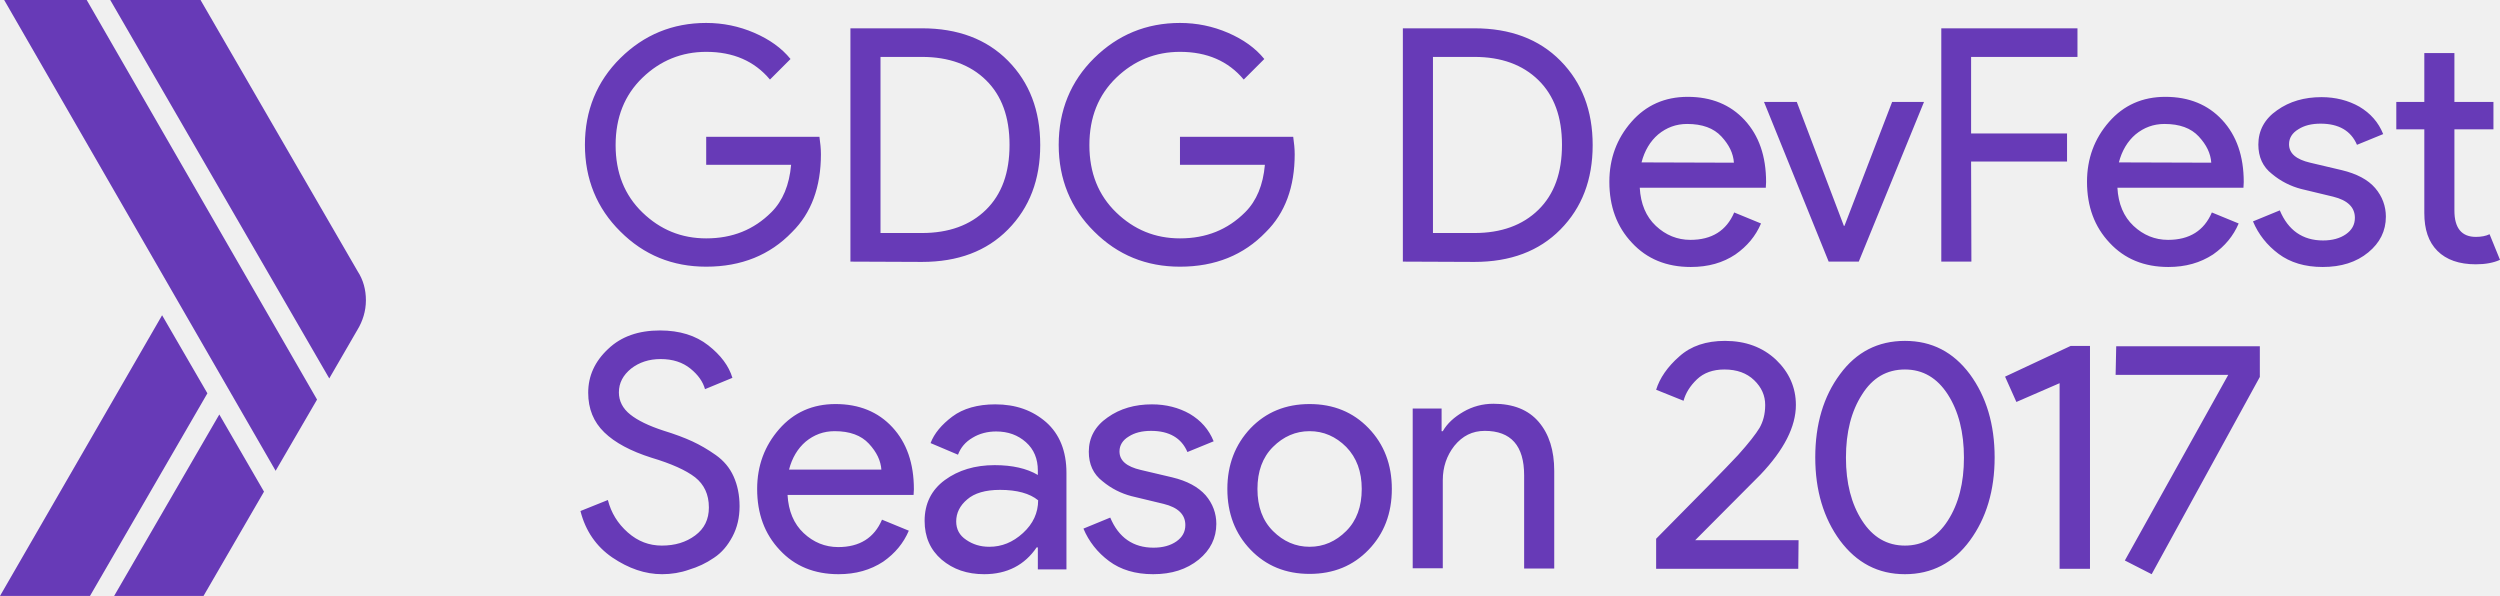
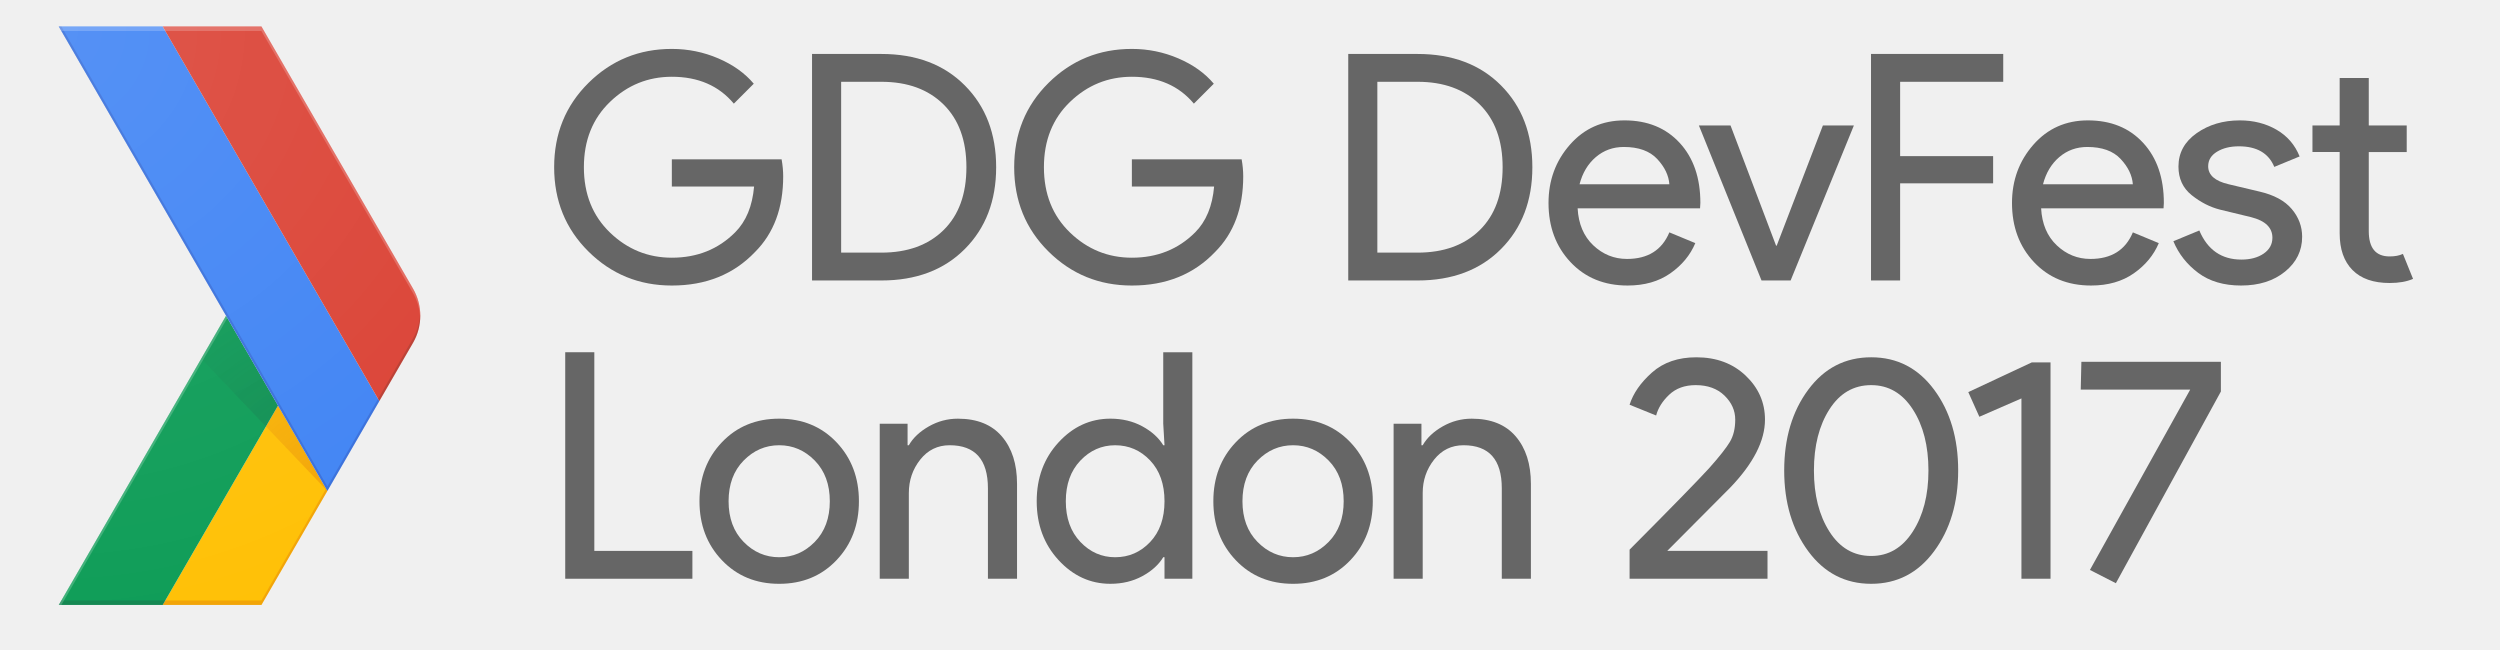
- <svg xmlns="http://www.w3.org/2000/svg" id="Layer_4" viewBox="0 0 839 200">
-   <style>.st0{fill:#673AB7;}</style>
-   <path class="st0" d="M275.5 51.8c0 10.9-3.2 19.7-9.7 26.1-7.4 7.7-17 11.6-28.8 11.6-11.3 0-20.9-3.9-28.8-11.8-7.9-7.8-11.9-17.6-11.9-29.1s4-21.3 11.9-29.1S225.7 7.7 237 7.7c5.6 0 11 1.1 16.1 3.3 5.1 2.2 9.2 5.1 12.2 8.8l-6.9 6.9c-5.2-6.2-12.3-9.3-21.4-9.3-8.2 0-15.4 2.9-21.4 8.7s-9 13.3-9 22.6 3 16.8 9 22.6c6 5.8 13.1 8.7 21.4 8.7 8.8 0 16-2.9 21.9-8.8 3.8-3.8 6-9.1 6.6-15.9H237v-9.4h38c.3 2.1.5 4 .5 5.9zm9.9 36V9.5h24c12 0 21.7 3.6 28.9 10.9 7.2 7.3 10.8 16.7 10.8 28.3s-3.6 21-10.8 28.3c-7.2 7.3-16.8 10.9-28.9 10.9l-24-.1zm10.1-9.6h13.9c9 0 16.2-2.6 21.5-7.8 5.3-5.2 7.9-12.4 7.9-21.8 0-9.3-2.6-16.5-7.9-21.7s-12.5-7.8-21.5-7.8h-13.9v59.1zm139-26.4c0 10.9-3.2 19.7-9.7 26.1-7.4 7.7-17 11.6-28.8 11.6-11.3 0-20.9-3.9-28.8-11.8-7.9-7.8-11.9-17.6-11.9-29.1s4-21.3 11.9-29.1S384.7 7.7 396 7.7c5.6 0 11 1.1 16.1 3.3s9.2 5.1 12.2 8.8l-6.9 6.9c-5.2-6.2-12.3-9.3-21.4-9.3-8.2 0-15.4 2.9-21.4 8.7s-9 13.3-9 22.6 3 16.8 9 22.6c6 5.8 13.1 8.7 21.4 8.7 8.8 0 16-2.9 21.9-8.8 3.8-3.8 6-9.1 6.6-15.9H396v-9.4h38c.3 2.1.5 4 .5 5.9zm36.3 36V9.5h24c12 0 21.7 3.6 28.9 10.9s10.8 16.7 10.8 28.3-3.6 21-10.8 28.3-16.8 10.9-28.9 10.9l-24-.1zm10.1-9.6h13.9c9 0 16.2-2.6 21.5-7.8 5.3-5.2 7.9-12.4 7.9-21.8 0-9.3-2.6-16.5-7.9-21.7-5.3-5.2-12.5-7.8-21.5-7.8h-13.9v59.1zm86.5 11.4c-8.1 0-14.7-2.7-19.7-8.1-5.1-5.4-7.6-12.2-7.6-20.5 0-7.8 2.5-14.5 7.4-20.1s11.2-8.4 18.9-8.4c7.9 0 14.3 2.6 19.1 7.8s7.2 12.1 7.2 20.8l-.1 1.9h-42.3c.3 5.4 2.1 9.7 5.4 12.8 3.3 3.1 7.2 4.7 11.6 4.7 7.2 0 12.1-3.1 14.7-9.2l9 3.7c-1.8 4.2-4.6 7.6-8.6 10.4-4.2 2.8-9.1 4.2-15 4.2zm14.5-35c-.2-3.1-1.6-6-4.2-8.8-2.6-2.8-6.4-4.2-11.5-4.2-3.7 0-6.9 1.2-9.7 3.5-2.7 2.3-4.6 5.5-5.6 9.4l31 .1zm31.8 33.2L592 34.2h11l15.8 41.6h.2l16-41.6h10.7l-21.9 53.6h-10.1zm47.9 0h-10.1V9.5h45.7v9.6h-35.7v25.7h32.2v9.4h-32.2l.1 33.6zm66.1 1.8c-8.1 0-14.7-2.7-19.7-8.1-5.1-5.4-7.6-12.2-7.6-20.5 0-7.8 2.5-14.5 7.4-20.1s11.2-8.4 18.9-8.4c7.9 0 14.3 2.6 19.1 7.8s7.2 12.1 7.2 20.8l-.1 1.9h-42.3c.3 5.4 2.1 9.7 5.4 12.8 3.3 3.1 7.2 4.7 11.6 4.7 7.2 0 12.1-3.1 14.7-9.2l9 3.7c-1.8 4.2-4.6 7.6-8.6 10.4-4.3 2.8-9.2 4.2-15 4.2zm14.4-35c-.2-3.1-1.6-6-4.2-8.8-2.6-2.8-6.4-4.2-11.5-4.2-3.7 0-6.9 1.2-9.7 3.5-2.7 2.3-4.6 5.5-5.6 9.4l31 .1zm37.4 35c-6 0-10.9-1.5-14.8-4.4-3.9-2.9-6.8-6.6-8.6-10.9l9-3.7c2.8 6.7 7.7 10.1 14.5 10.1 3.1 0 5.7-.7 7.7-2.1s3-3.2 3-5.5c0-3.5-2.4-5.9-7.3-7.1l-10.8-2.6c-3.4-.9-6.7-2.5-9.7-5-3.1-2.4-4.6-5.7-4.6-9.9 0-4.7 2.1-8.6 6.3-11.5 4.2-3 9.2-4.4 14.9-4.4 4.7 0 9 1.1 12.7 3.2 3.7 2.2 6.4 5.2 8 9.2l-8.8 3.6c-2-4.7-6.1-7.1-12.2-7.1-3 0-5.5.6-7.5 1.9-2 1.2-3.1 2.9-3.1 5 0 3.1 2.4 5.1 7.1 6.2l10.6 2.5c5 1.2 8.8 3.2 11.2 6s3.6 6.1 3.6 9.6c0 4.8-2 8.8-5.9 12-4 3.3-9.1 4.9-15.3 4.9zm51.4-.9c-5.6 0-9.9-1.5-12.9-4.5s-4.4-7.2-4.4-12.7V43.4h-9.4v-9.2h9.4V17.8h10.1v16.4h13.1v9.2h-13.1v27.3c0 5.8 2.4 8.8 7.2 8.8 1.8 0 3.4-.3 4.6-.9l3.5 8.6c-2.2 1-4.9 1.5-8.1 1.5zm-608.7 104c-5.7 0-11.2-1.9-16.7-5.6-5.4-3.7-9-8.9-10.7-15.6l9.2-3.7c1.1 4.3 3.3 7.9 6.7 10.9s7.2 4.4 11.4 4.4c4.4 0 8.1-1.1 11.2-3.4 3.1-2.3 4.6-5.4 4.6-9.4 0-4.4-1.6-7.7-4.6-10.1-3.1-2.4-8-4.6-14.7-6.6-6.9-2.2-12.2-5-15.8-8.5s-5.4-7.9-5.4-13.3c0-5.6 2.2-10.5 6.7-14.7 4.4-4.2 10.2-6.2 17.4-6.2 6.6 0 12 1.7 16.2 5s6.9 6.9 8.1 10.9l-9.2 3.8c-.7-2.5-2.3-4.8-4.9-6.9-2.6-2.1-5.9-3.2-10-3.2-3.9 0-7.2 1.1-9.9 3.2-2.7 2.2-4.1 4.8-4.1 8 0 2.9 1.3 5.4 3.8 7.4s6.2 3.8 11.1 5.4c3.9 1.2 7.1 2.4 9.7 3.6 2.6 1.2 5.2 2.7 7.9 4.6 2.7 1.9 4.7 4.3 6 7.2s2 6.2 2 10-.8 7.2-2.4 10.2c-1.6 3-3.6 5.4-6.2 7.1-2.6 1.8-5.4 3.1-8.4 4-2.8 1-5.9 1.5-9 1.5zm59.2 0c-8.1 0-14.7-2.7-19.7-8.1-5.1-5.4-7.6-12.2-7.6-20.5 0-7.8 2.5-14.5 7.4-20.1s11.2-8.4 18.9-8.4c7.9 0 14.3 2.6 19.1 7.8 4.8 5.2 7.2 12.1 7.2 20.8l-.1 1.9h-42.3c.3 5.4 2.1 9.7 5.4 12.8s7.2 4.7 11.6 4.7c7.2 0 12.1-3.1 14.7-9.2l9 3.7c-1.8 4.2-4.6 7.6-8.6 10.4-4.3 2.8-9.2 4.2-15 4.2zm14.4-35c-.2-3.1-1.6-6-4.2-8.8s-6.4-4.2-11.5-4.2c-3.7 0-6.9 1.2-9.7 3.5-2.7 2.3-4.6 5.5-5.6 9.4h31v.1zm34.5 35c-5.7 0-10.4-1.6-14.3-4.9-3.8-3.3-5.7-7.6-5.7-13 0-5.8 2.3-10.4 6.8-13.7s10.1-5 16.7-5c5.9 0 10.8 1.1 14.5 3.3v-1.5c0-3.9-1.3-7.1-4-9.5s-6-3.6-10-3.6c-2.9 0-5.6.7-7.9 2.1-2.4 1.4-4 3.3-4.9 5.7l-9.2-3.9c1.2-3.2 3.7-6.2 7.3-8.9 3.6-2.7 8.5-4.1 14.4-4.1 6.9 0 12.5 2 17.1 6 4.5 4 6.8 9.7 6.8 17v32.4h-9.6v-7.4h-.4c-4 5.9-9.9 9-17.6 9zm1.7-9.2c4.2 0 7.9-1.5 11.3-4.6s5.1-6.8 5.1-11c-2.8-2.3-7.1-3.5-12.8-3.5-4.9 0-8.6 1.1-11 3.2-2.5 2.1-3.7 4.6-3.7 7.4 0 2.6 1.1 4.7 3.4 6.2 2.2 1.5 4.7 2.3 7.7 2.3zm55 9.2c-6 0-10.9-1.5-14.8-4.4s-6.8-6.6-8.6-10.9l9-3.7c2.8 6.7 7.7 10.1 14.5 10.1 3.1 0 5.7-.7 7.7-2.1 2-1.4 3-3.2 3-5.5 0-3.5-2.4-5.9-7.3-7.1l-10.8-2.6c-3.4-.9-6.7-2.5-9.7-5-3.1-2.4-4.6-5.7-4.6-9.9 0-4.7 2.1-8.6 6.3-11.5 4.2-3 9.2-4.4 14.9-4.4 4.7 0 9 1.1 12.7 3.2 3.7 2.2 6.4 5.2 8 9.2l-8.8 3.6c-2-4.7-6.1-7.1-12.2-7.1-3 0-5.5.6-7.5 1.9-2 1.2-3.1 2.9-3.1 5 0 3.1 2.4 5.1 7.1 6.2l10.6 2.5c5 1.2 8.7 3.2 11.2 6 2.4 2.8 3.6 6.1 3.6 9.6 0 4.8-2 8.8-5.9 12-4.1 3.3-9.1 4.9-15.3 4.9zm32.7-49c5.2-5.4 11.8-8.1 19.8-8.1s14.6 2.7 19.8 8.1c5.2 5.4 7.8 12.2 7.8 20.4s-2.6 15-7.8 20.4c-5.2 5.4-11.8 8.1-19.8 8.1s-14.6-2.7-19.8-8.1c-5.2-5.4-7.8-12.2-7.8-20.4 0-8.1 2.6-14.9 7.8-20.4zm7.5 34.5c3.5 3.5 7.6 5.3 12.3 5.3 4.7 0 8.8-1.8 12.3-5.3s5.2-8.2 5.2-14.1c0-5.8-1.7-10.5-5.2-14.1-3.5-3.5-7.6-5.3-12.3-5.3-4.7 0-8.8 1.8-12.3 5.3s-5.2 8.2-5.2 14.1 1.7 10.6 5.2 14.1zm56.6-40.9v7.4h.4c1.5-2.6 3.8-4.7 6.9-6.5s6.5-2.7 10.1-2.7c6.6 0 11.7 2 15.2 6.1s5.2 9.6 5.2 16.4v32.8h-10.1v-31.3c0-9.9-4.4-14.9-13.2-14.9-4.2 0-7.5 1.7-10.2 5-2.6 3.3-3.9 7.2-3.9 11.5v29.6h-10.1v-53.6h9.7v.2zm119.7 53.6h-47.7v-10.1c14.3-14.4 23.4-23.7 27.5-28.1 3.6-4 6-7.1 7.2-9.1 1.2-2.1 1.9-4.6 1.9-7.7 0-3.1-1.2-5.9-3.7-8.3-2.5-2.4-5.8-3.6-10-3.6-3.8 0-6.9 1.1-9.2 3.3s-3.8 4.6-4.5 7.2l-9.2-3.7c1.2-3.9 3.8-7.7 7.8-11.2 3.9-3.5 9-5.2 15.3-5.2 6.9 0 12.6 2.1 17.1 6.3 4.4 4.2 6.7 9.3 6.7 15.2 0 7.3-4 15.1-11.9 23.4l-21.9 22h34.7l-.1 9.6zm57.6-9.5c-5.5 7.5-12.8 11.3-21.8 11.3s-16.2-3.8-21.8-11.3c-5.5-7.5-8.3-16.8-8.3-27.9 0-11.2 2.8-20.5 8.3-27.9 5.5-7.5 12.8-11.2 21.8-11.2s16.2 3.7 21.8 11.2c5.5 7.5 8.3 16.8 8.3 27.9s-2.8 20.4-8.3 27.9zm-21.8 1.7c6 0 10.8-2.8 14.4-8.4 3.6-5.6 5.4-12.6 5.4-21.1s-1.8-15.6-5.4-21.2c-3.6-5.6-8.4-8.4-14.4-8.4-6.1 0-10.9 2.8-14.4 8.4-3.6 5.6-5.4 12.6-5.4 21.2 0 8.5 1.8 15.5 5.4 21.1 3.6 5.6 8.4 8.4 14.4 8.4zm62 7.8h-10.1v-62.3l-14.5 6.3-3.8-8.5 22-10.3h6.5v74.8h-.1zm20.8 1.8l-9-4.6 34.7-62.3H710l.2-9.6h48.2v10.3l-36.3 66.2z" id="XMLID_7_" />
-   <path class="st0" d="M110.5 127l9.5-16.4c1.7-2.8 2.8-6.2 2.8-9.8s-.9-6.9-2.8-9.8L67.3 0H37l73.5 127zm-56.1-21.2L0 200h30.2l39.4-68-15.2-26.2zM92.5 158l13.9-23.9L29.1 0H1.4l91.1 158zm-18.9-18.9L38.3 200h30l20.3-35-15-25.9z" />
+ <svg xmlns="http://www.w3.org/2000/svg" version="1.1" id="Layer_4" x="0px" y="0px" width="553.184px" height="143.771px" viewBox="0 0 553.184 143.771" enable-background="new 0 0 553.184 143.771" xml:space="preserve">
+   <g id="XMLID_60_">
+     <g id="XMLID_61_">
+       <g id="XMLID_62_">
+         <path id="XMLID_106_" fill="none" d="M91.39,63.863l-33.54-58H13l37.02,64l-37.02,64h44.85l33.54-58     C93.54,72.153,93.54,67.573,91.39,63.863z" />
+         <polygon id="XMLID_105_" fill="#FFC107" points="72.15,108.133 61.52,89.743 36,133.863 57.85,133.863 72.44,108.633    " />
+         <path id="XMLID_104_" fill="none" d="M91.39,63.863l-33.54-58H13l37.02,64l-37.02,64h44.85l33.54-58     C93.54,72.153,93.54,67.573,91.39,63.863z" />
+         <polygon id="XMLID_103_" fill="#0F9D58" points="50.02,69.863 61.52,89.743 36,133.863 13,133.863    " />
+         <path id="XMLID_102_" fill="none" d="M91.39,63.863l-33.54-58H13l37.02,64l-37.02,64h44.85l33.54-58     C93.54,72.153,93.54,67.573,91.39,63.863z" />
+         <polygon id="XMLID_101_" opacity="0.2" fill="#BF360C" enable-background="new    " points="57.85,132.863 36.58,132.863      36,133.863 57.85,133.863 72.44,108.633 72.15,108.133    " />
+         <path id="XMLID_100_" fill="none" d="M91.39,63.863l-33.54-58H13l37.02,64l-37.02,64h44.85l33.54-58     C93.54,72.153,93.54,67.573,91.39,63.863z" />
+         <polygon id="XMLID_99_" opacity="0.2" fill="#263238" enable-background="new    " points="13.58,132.863 13,133.863 36,133.863      36.58,132.863    " />
+         <path id="XMLID_98_" fill="none" d="M91.39,63.863l-33.54-58H13l37.02,64l-37.02,64h44.85l33.54-58     C93.54,72.153,93.54,67.573,91.39,63.863z" />
+         <polygon id="XMLID_96_" opacity="0.2" fill="#FFFFFF" enable-background="new    " points="13,133.863 13.58,133.863      50.31,70.363 50.02,69.863    " />
+         <path id="XMLID_94_" fill="none" d="M91.39,63.863l-33.54-58H13l37.02,64l-37.02,64h44.85l33.54-58     C93.54,72.153,93.54,67.573,91.39,63.863z" />
+         <radialGradient id="XMLID_2_" cx="-356.722" cy="1997.719" r="44.247" gradientTransform="matrix(1 0 0 -1 429 2105.959)" gradientUnits="userSpaceOnUse">
+           <stop offset="0" style="stop-color:#BF360C;stop-opacity:0.2" />
+           <stop offset="1" style="stop-color:#BF360C;stop-opacity:0.02" />
+         </radialGradient>
+         <polygon id="XMLID_92_" fill="url(#XMLID_2_)" points="72.44,108.633 72.44,108.633 61.52,89.743 58.84,94.374    " />
+         <path id="XMLID_90_" fill="none" d="M91.39,63.863l-33.54-58H13l37.02,64l-37.02,64h44.85l33.54-58     C93.54,72.153,93.54,67.573,91.39,63.863z" />
+         <radialGradient id="XMLID_3_" cx="-356.849" cy="1997.441" r="44.623" gradientTransform="matrix(1 0 0 -1 429 2105.959)" gradientUnits="userSpaceOnUse">
+           <stop offset="0" style="stop-color:#263238;stop-opacity:0.2" />
+           <stop offset="1" style="stop-color:#263238;stop-opacity:0.02" />
+         </radialGradient>
+         <polygon id="XMLID_89_" fill="url(#XMLID_3_)" points="58.84,94.374 61.52,89.743 50.02,69.863 44.53,79.363    " />
+         <path id="XMLID_88_" fill="none" d="M91.39,63.863l-33.54-58H13l37.02,64l-37.02,64h44.85l33.54-58     C93.54,72.153,93.54,67.573,91.39,63.863z" />
+         <g id="XMLID_85_">
+           <g id="XMLID_86_">
+             <polygon id="XMLID_87_" fill="#4285F4" points="36,5.863 13,5.863 72.44,108.633 83.93,88.763 83.94,88.743      " />
+           </g>
+         </g>
+         <path id="XMLID_84_" fill="none" d="M91.39,63.863l-33.54-58H13l37.02,64l-37.02,64h44.85l33.54-58     C93.54,72.153,93.54,67.573,91.39,63.863z" />
+         <path id="XMLID_83_" fill="#DB4437" d="M91.39,75.863c2.15-3.71,2.15-8.29,0-12l-33.54-58H36l47.94,82.88L91.39,75.863z" />
+         <path id="XMLID_82_" fill="none" d="M91.39,63.863l-33.54-58H13l37.02,64l-37.02,64h44.85l33.54-58     C93.54,72.153,93.54,67.573,91.39,63.863z" />
+         <polygon id="XMLID_71_" opacity="0.2" fill="#1A237E" enable-background="new    " points="83.94,88.743 83.65,88.253      72.44,107.633 13.58,5.863 13,5.863 72.44,108.633 83.93,88.763    " />
+         <path id="XMLID_69_" fill="none" d="M91.39,63.863l-33.54-58H13l37.02,64l-37.02,64h44.85l33.54-58     C93.54,72.153,93.54,67.573,91.39,63.863z" />
+         <path id="XMLID_67_" opacity="0.2" fill="#FFFFFF" enable-background="new    " d="M57.85,6.863l33.54,58     c0.99,1.71,1.5,3.6,1.58,5.5c0.09-2.24-0.42-4.5-1.58-6.5l-33.54-58H13l0.58,1H57.85z" />
+         <path id="XMLID_66_" fill="none" d="M91.39,63.863l-33.54-58H13l37.02,64l-37.02,64h44.85l33.54-58     C93.54,72.153,93.54,67.573,91.39,63.863z" />
+         <path id="XMLID_65_" opacity="0.2" fill="#3E2723" enable-background="new    " d="M83.94,88.743l7.45-12.88     c1.16-2,1.67-4.26,1.58-6.5c-0.08,1.9-0.59,3.79-1.58,5.5l-7.74,13.39L83.94,88.743z" />
+         <path id="XMLID_64_" fill="none" d="M91.39,63.863l-33.54-58H13l37.02,64l-37.02,64h44.85l33.54-58     C93.54,72.153,93.54,67.573,91.39,63.863z" />
+         <radialGradient id="XMLID_4_" cx="-417" cy="2099.095" r="134.35" gradientTransform="matrix(1 0 0 -1 429 2105.959)" gradientUnits="userSpaceOnUse">
+           <stop offset="0" style="stop-color:#FFFFFF;stop-opacity:0.1" />
+           <stop offset="1" style="stop-color:#FFFFFF;stop-opacity:0" />
+         </radialGradient>
+         <path id="XMLID_63_" fill="url(#XMLID_4_)" d="M91.39,63.863l-33.54-58H13l37.02,64l-37.02,64h44.85l33.54-58     C93.54,72.153,93.54,67.573,91.39,63.863z" />
+       </g>
+     </g>
+   </g>
+   <g>
+     <path fill="#666666" d="M173.299,39.03c0,7-2.077,12.577-6.23,16.729c-4.714,4.947-10.85,7.422-18.41,7.422   c-7.234,0-13.382-2.51-18.445-7.525c-5.064-5.016-7.595-11.235-7.595-18.655s2.531-13.638,7.595-18.655   c5.063-5.016,11.211-7.523,18.445-7.523c3.593,0,7.023,0.7,10.29,2.1c3.266,1.4,5.88,3.269,7.84,5.602l-4.41,4.41   c-3.314-3.968-7.887-5.95-13.72-5.95c-5.274,0-9.835,1.854-13.685,5.563s-5.775,8.529-5.775,14.455   c0,5.927,1.925,10.745,5.775,14.455s8.411,5.565,13.685,5.565c5.6,0,10.266-1.866,14-5.602c2.426-2.426,3.826-5.81,4.2-10.148   h-18.2V35.25h24.29C173.182,36.557,173.299,37.817,173.299,39.03z" />
+     <path fill="#666666" d="M179.683,62.06V11.94h15.33c7.7,0,13.86,2.322,18.48,6.965c4.62,4.644,6.93,10.675,6.93,18.095   s-2.31,13.452-6.93,18.095c-4.62,4.646-10.78,6.967-18.48,6.967L179.683,62.06L179.683,62.06z M186.123,55.9h8.89   c5.786,0,10.371-1.656,13.755-4.97c3.383-3.313,5.075-7.956,5.075-13.932c0-5.926-1.692-10.558-5.075-13.895   c-3.384-3.336-7.969-5.005-13.755-5.005h-8.89V55.9z" />
+     <path fill="#666666" d="M275.092,39.03c0,7-2.077,12.577-6.23,16.729c-4.714,4.947-10.85,7.422-18.41,7.422   c-7.234,0-13.382-2.51-18.445-7.525c-5.064-5.016-7.595-11.235-7.595-18.655s2.531-13.638,7.595-18.655   c5.063-5.016,11.211-7.523,18.445-7.523c3.593,0,7.023,0.7,10.29,2.1c3.266,1.4,5.88,3.269,7.84,5.602l-4.41,4.41   c-3.314-3.968-7.887-5.95-13.72-5.95c-5.274,0-9.835,1.854-13.685,5.563s-5.775,8.529-5.775,14.455   c0,5.927,1.925,10.745,5.775,14.455s8.411,5.565,13.685,5.565c5.6,0,10.266-1.866,14-5.602c2.426-2.426,3.826-5.81,4.2-10.148   h-18.2V35.25h24.29C274.975,36.557,275.092,37.817,275.092,39.03z" />
+     <path fill="#666666" d="M298.331,62.06V11.94h15.33c7.701,0,13.86,2.322,18.479,6.965c4.619,4.644,6.931,10.675,6.931,18.095   s-2.312,13.452-6.931,18.095c-4.619,4.646-10.778,6.967-18.479,6.967L298.331,62.06L298.331,62.06z M304.771,55.9h8.89   c5.787,0,10.371-1.656,13.756-4.97c3.383-3.313,5.074-7.956,5.074-13.932c0-5.926-1.691-10.558-5.074-13.895   c-3.385-3.336-7.969-5.005-13.756-5.005h-8.89V55.9z" />
+     <path fill="#666666" d="M360.146,63.18c-5.18,0-9.393-1.728-12.635-5.182c-3.244-3.453-4.865-7.814-4.865-13.09   c0-4.993,1.574-9.286,4.726-12.88c3.149-3.593,7.176-5.39,12.076-5.39c5.086,0,9.157,1.655,12.215,4.97   c3.055,3.312,4.584,7.747,4.584,13.3l-0.07,1.19h-27.09c0.188,3.453,1.342,6.184,3.465,8.188c2.123,2.007,4.609,3.01,7.455,3.01   c4.621,0,7.746-1.96,9.381-5.88l5.74,2.38c-1.121,2.66-2.965,4.891-5.531,6.687C367.031,62.28,363.879,63.18,360.146,63.18z    M369.387,40.78c-0.139-1.96-1.039-3.826-2.692-5.6c-1.658-1.773-4.119-2.66-7.388-2.66c-2.379,0-4.442,0.747-6.192,2.238   c-1.75,1.494-2.953,3.5-3.605,6.021H369.387z" />
+     <path fill="#666666" d="M389.778,62.06l-13.86-34.301h7l10.08,26.602h0.139l10.222-26.602h6.858l-14,34.302L389.778,62.06   L389.778,62.06z" />
+     <path fill="#666666" d="M420.446,62.06h-6.441V11.94h29.258v6.16h-22.815V34.55h20.578v6.021h-20.578L420.446,62.06L420.446,62.06z   " />
+     <path fill="#666666" d="M462.702,63.18c-5.181,0-9.394-1.728-12.635-5.182c-3.244-3.453-4.865-7.814-4.865-13.09   c0-4.993,1.576-9.286,4.725-12.88c3.15-3.593,7.179-5.39,12.076-5.39c5.086,0,9.158,1.655,12.215,4.97   c3.058,3.313,4.584,7.747,4.584,13.3l-0.067,1.19h-27.09c0.186,3.453,1.342,6.184,3.465,8.188c2.123,2.007,4.606,3.01,7.455,3.01   c4.618,0,7.745-1.96,9.381-5.88l5.737,2.38c-1.118,2.66-2.965,4.891-5.528,6.687C469.584,62.281,466.434,63.18,462.702,63.18z    M471.942,40.78c-0.142-1.96-1.039-3.826-2.695-5.6c-1.656-1.774-4.119-2.66-7.385-2.66c-2.379,0-4.445,0.747-6.195,2.238   c-1.75,1.494-2.951,3.5-3.604,6.021H471.942z" />
+     <path fill="#666666" d="M495.889,63.18c-3.826,0-6.987-0.936-9.483-2.802c-2.498-1.864-4.33-4.198-5.496-7l5.74-2.38   c1.819,4.294,4.924,6.44,9.311,6.44c2.006,0,3.65-0.443,4.937-1.33c1.282-0.886,1.926-2.053,1.926-3.5   c0-2.24-1.564-3.756-4.689-4.55l-6.933-1.68c-2.193-0.56-4.271-1.621-6.229-3.185c-1.961-1.562-2.938-3.675-2.938-6.335   c0-3.033,1.34-5.495,4.022-7.385c2.685-1.892,5.869-2.835,9.558-2.835c3.03,0,5.737,0.688,8.119,2.063   c2.381,1.377,4.084,3.351,5.108,5.915l-5.6,2.312c-1.26-3.033-3.875-4.552-7.84-4.552c-1.914,0-3.525,0.397-4.83,1.19   c-1.31,0.794-1.961,1.867-1.961,3.22c0,1.96,1.516,3.29,4.551,3.99l6.789,1.61c3.221,0.746,5.602,2.028,7.141,3.85   c1.541,1.82,2.312,3.874,2.312,6.16c0,3.08-1.261,5.646-3.779,7.7C503.098,62.153,499.855,63.18,495.889,63.18z" />
+     <path fill="#666666" d="M528.766,62.62c-3.594,0-6.334-0.956-8.225-2.87c-1.891-1.913-2.834-4.62-2.834-8.12V33.64h-6.021V27.76   h6.021v-10.5h6.439v10.5h8.397v5.882h-8.397v17.5c0,3.732,1.539,5.6,4.618,5.6c1.166,0,2.146-0.186,2.939-0.56l2.24,5.528   C532.547,62.316,530.821,62.62,528.766,62.62z" />
+     <path fill="#666666" d="M125.069,128.06V77.94h6.44v43.96h21.7v6.16H125.069z" />
+     <path fill="#666666" d="M159.746,97.855c3.313-3.478,7.536-5.215,12.67-5.215c5.133,0,9.356,1.737,12.67,5.215   c3.313,3.477,4.97,7.829,4.97,13.055c0,5.227-1.657,9.579-4.97,13.055c-3.314,3.479-7.537,5.217-12.67,5.217   c-5.134,0-9.357-1.738-12.67-5.217c-3.314-3.476-4.97-7.828-4.97-13.055C154.776,105.684,156.432,101.332,159.746,97.855z    M164.541,119.905c2.216,2.264,4.841,3.395,7.875,3.395c3.033,0,5.658-1.131,7.875-3.395c2.216-2.263,3.325-5.261,3.325-8.995   c0-3.733-1.109-6.729-3.325-8.995c-2.217-2.263-4.842-3.395-7.875-3.395c-3.034,0-5.659,1.132-7.875,3.395   c-2.217,2.266-3.325,5.262-3.325,8.995C161.216,114.644,162.324,117.642,164.541,119.905z" />
+     <path fill="#666666" d="M200.822,93.76v4.762h0.28c0.933-1.633,2.403-3.021,4.41-4.165c2.006-1.145,4.153-1.715,6.44-1.715   c4.246,0,7.49,1.307,9.73,3.92c2.24,2.612,3.36,6.112,3.36,10.5v21h-6.44V108.04c0-6.346-2.824-9.52-8.47-9.52   c-2.66,0-4.83,1.062-6.51,3.185c-1.68,2.124-2.52,4.585-2.52,7.385v18.972h-6.44V93.76H200.822z" />
+     <path fill="#666666" d="M245.705,129.18c-4.434,0-8.26-1.75-11.48-5.25c-3.22-3.5-4.83-7.842-4.83-13.021s1.61-9.52,4.83-13.02   c3.22-3.5,7.046-5.25,11.48-5.25c2.613,0,4.958,0.56,7.035,1.68c2.076,1.12,3.628,2.52,4.655,4.2h0.28l-0.28-4.762V77.94h6.44   v50.12h-6.16V123.3h-0.28c-1.027,1.682-2.579,3.08-4.655,4.2C250.663,128.62,248.318,129.18,245.705,129.18z M246.755,123.3   c3.033,0,5.611-1.118,7.735-3.358c2.123-2.24,3.185-5.25,3.185-9.03s-1.062-6.79-3.185-9.03c-2.124-2.238-4.702-3.358-7.735-3.358   c-2.987,0-5.554,1.132-7.7,3.395c-2.147,2.266-3.22,5.263-3.22,8.995c0,3.734,1.073,6.732,3.22,8.995   C241.201,122.169,243.768,123.3,246.755,123.3z" />
+     <path fill="#666666" d="M273.453,97.855c3.313-3.478,7.536-5.215,12.67-5.215c5.133,0,9.355,1.737,12.67,5.215   c3.312,3.477,4.969,7.829,4.969,13.055c0,5.227-1.655,9.579-4.969,13.055c-3.314,3.479-7.537,5.217-12.67,5.217   c-5.135,0-9.357-1.738-12.67-5.217c-3.314-3.476-4.97-7.828-4.97-13.055C268.482,105.684,270.138,101.332,273.453,97.855z    M278.249,119.905c2.215,2.264,4.84,3.395,7.875,3.395c3.032,0,5.657-1.131,7.875-3.395c2.215-2.263,3.324-5.261,3.324-8.995   c0-3.733-1.109-6.729-3.324-8.995c-2.218-2.263-4.843-3.395-7.875-3.395c-3.035,0-5.66,1.132-7.875,3.395   c-2.218,2.266-3.326,5.262-3.326,8.995C274.922,114.644,276.03,117.642,278.249,119.905z" />
+     <path fill="#666666" d="M314.528,93.76v4.762h0.278c0.935-1.633,2.404-3.021,4.41-4.165c2.006-1.145,4.154-1.715,6.441-1.715   c4.246,0,7.49,1.307,9.729,3.92c2.24,2.612,3.361,6.112,3.361,10.5v21h-6.441V108.04c0-6.346-2.821-9.52-8.469-9.52   c-2.66,0-4.83,1.062-6.51,3.185c-1.68,2.124-2.521,4.585-2.521,7.385v18.972h-6.438V93.76H314.528z" />
+     <path fill="#666666" d="M391.105,128.06h-30.52v-6.44c9.146-9.193,15.002-15.188,17.57-17.99c2.285-2.564,3.826-4.515,4.619-5.845   s1.188-2.975,1.188-4.935c0-2.008-0.793-3.78-2.379-5.32c-1.588-1.54-3.711-2.312-6.371-2.312c-2.426,0-4.387,0.714-5.879,2.137   c-1.494,1.424-2.451,2.952-2.871,4.585l-5.879-2.38c0.793-2.521,2.449-4.9,4.969-7.142c2.521-2.238,5.787-3.358,9.802-3.358   c4.434,0,8.071,1.354,10.92,4.06c2.846,2.707,4.27,5.95,4.27,9.73c0,4.667-2.543,9.658-7.629,14.979l-14,14.07h22.189V128.06   L391.105,128.06z" />
+     <path fill="#666666" d="M427.973,121.969c-3.547,4.809-8.188,7.212-13.928,7.212s-10.385-2.403-13.93-7.21   c-3.547-4.808-5.32-10.758-5.32-17.852c0-7.14,1.773-13.101,5.32-17.885c3.545-4.783,8.188-7.175,13.93-7.175   s10.381,2.392,13.928,7.175c3.549,4.784,5.32,10.745,5.32,17.885C433.293,111.214,431.521,117.164,427.973,121.969z    M414.045,123.02c3.826,0,6.896-1.796,9.205-5.392c2.311-3.593,3.465-8.096,3.465-13.51c0-5.46-1.154-9.975-3.465-13.545   s-5.379-5.355-9.205-5.355c-3.875,0-6.955,1.785-9.24,5.355c-2.287,3.57-3.43,8.085-3.43,13.545c0,5.414,1.143,9.917,3.43,13.51   C407.09,121.224,410.17,123.02,414.045,123.02z" />
+     <path fill="#666666" d="M453.727,128.06h-6.438v-39.9l-9.312,4.06l-2.448-5.46l14.067-6.578h4.131V128.06z" />
+     <g>
+       <path fill="#666666" d="M468.184,129.051l-5.739-2.939l22.188-39.899h-24.22l0.141-6.16h30.869v6.58L468.184,129.051z" />
+     </g>
+   </g>
</svg>
